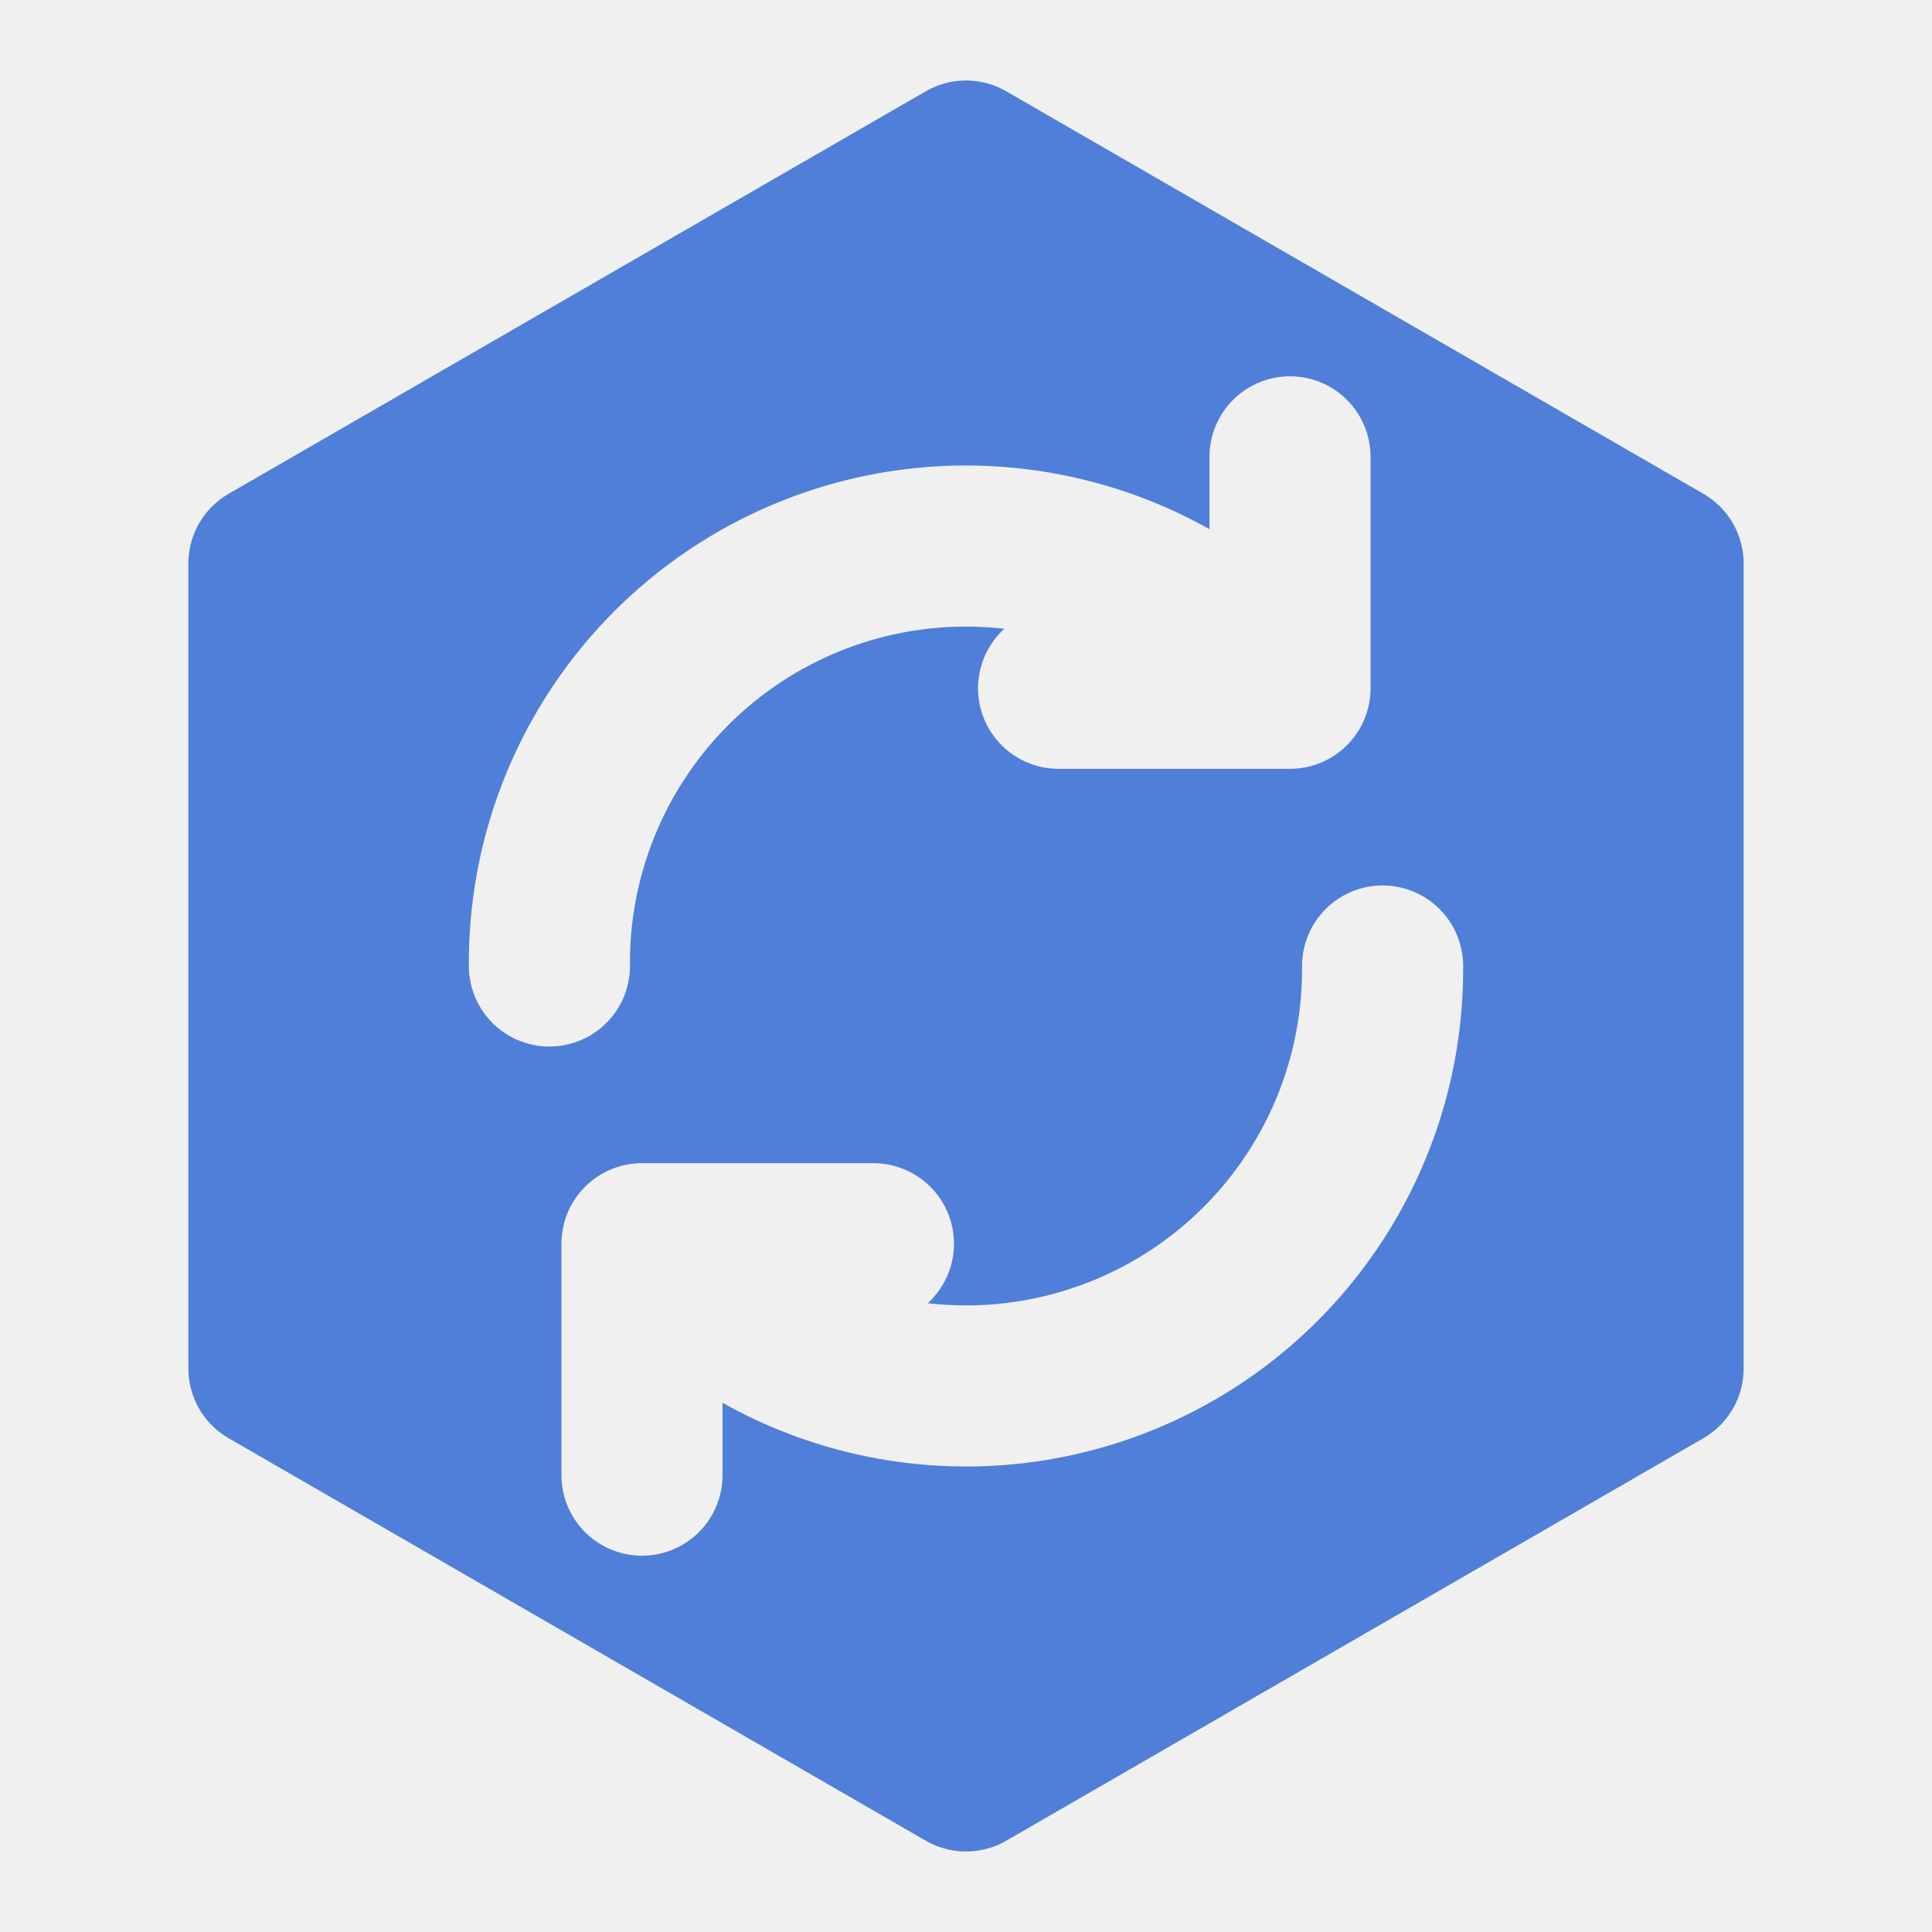
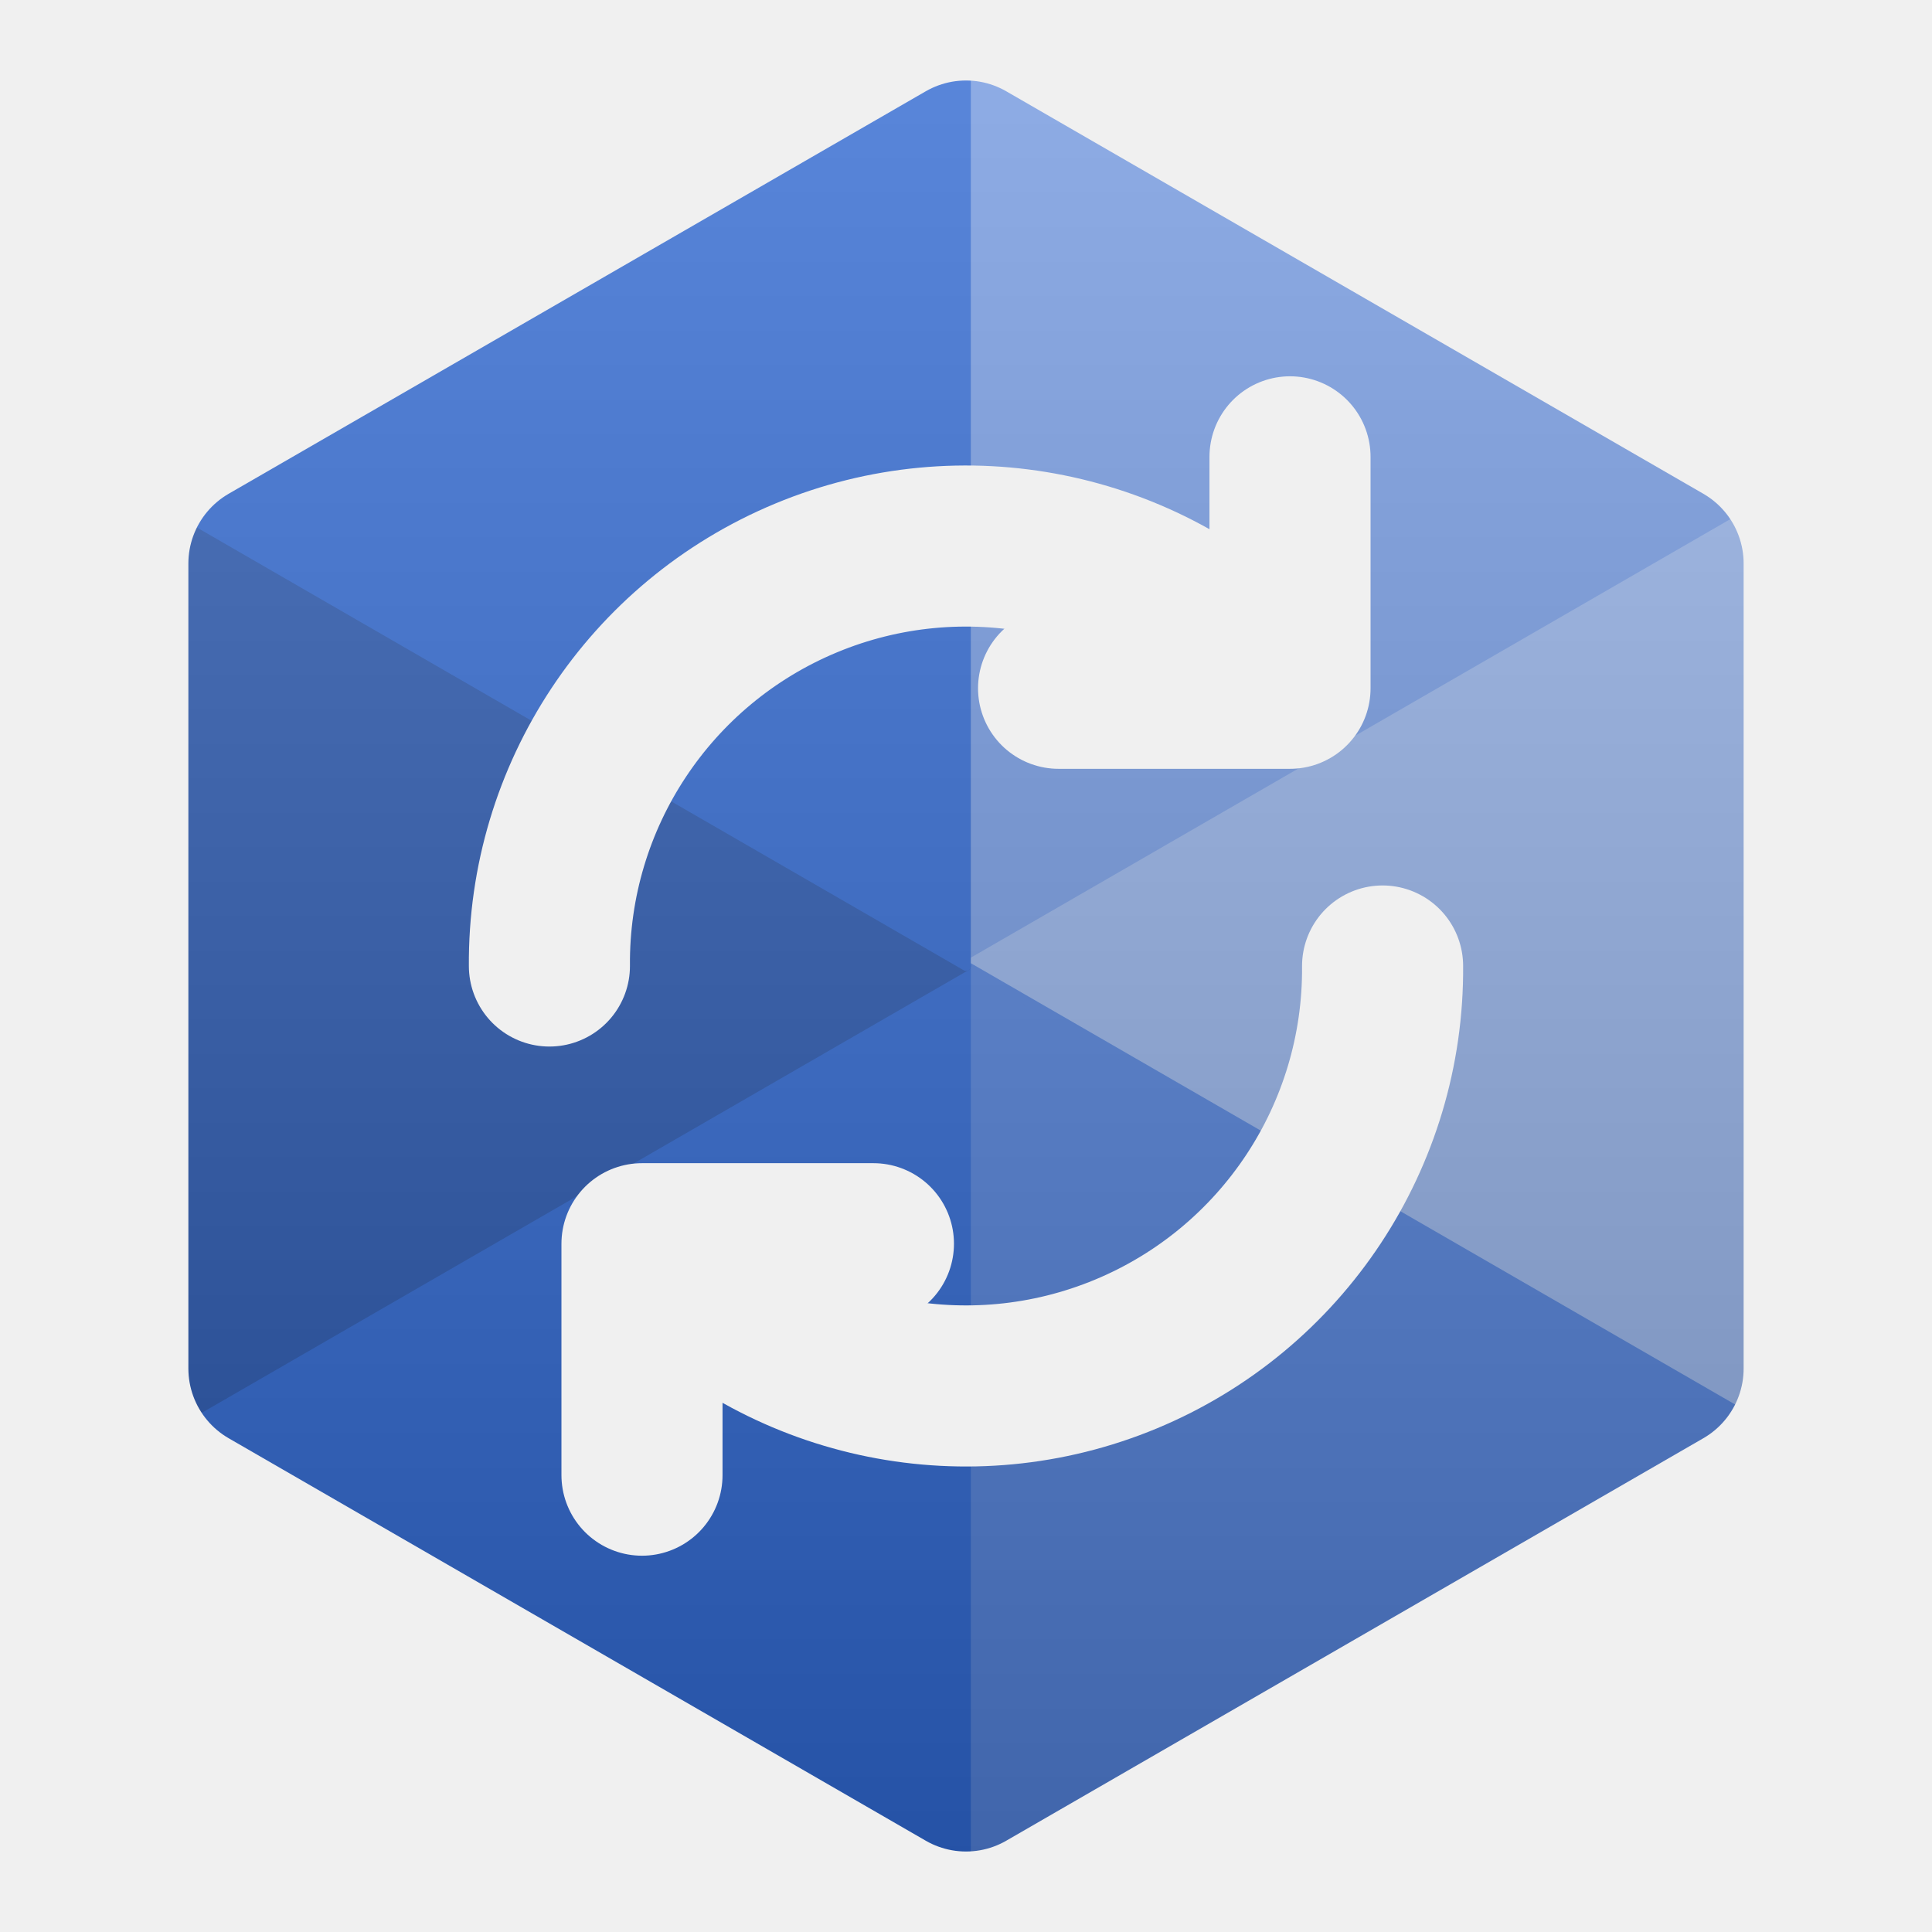
<svg xmlns="http://www.w3.org/2000/svg" width="24" height="24" viewBox="0 0 24 24" fill="none" stroke-width="2" stroke-linecap="round" stroke-linejoin="round">
  <mask id="glyph">
    <path d="M12 2 20.66 7v10L12 22l-8.66-5V7Z" fill="#fff" stroke="#fff" />
    <g stroke="#000" transform="translate(12 12) scale(1.15) translate(-12 -12)" stroke-width="1.74">
      <path d="M16.5 12a4.5 4.5 0 0 1-7.7 3.2" />
      <path d="M7.5 12a4.5 4.5 0 0 1 7.7-3.2" />
      <path d="M15.5 6.5v2.5H13" />
      <path d="M8.5 17.5V15H11" />
    </g>
  </mask>
-   <rect width="24" height="24" fill="#4F7FD9" mask="url(#glyph)" />
+   <defs>
+     <linearGradient id="shade" x1="0" y1="0" x2="0" y2="24" gradientUnits="userSpaceOnUse">
+       <stop offset="0" stop-color="#fff" stop-opacity=".22" />
+       <stop offset="1" stop-color="#000" stop-opacity=".22" />
+     </linearGradient>
+   </defs>
+   <g mask="url(#glyph)">
+     <path d="M12 12 12.00 -8.00 29.32 2.00Z" fill="#7197E0" stroke="#7197E0" stroke-width=".12" />
+     <path d="M12 12 29.32 2.00 29.32 22.00Z" fill="#92B0E7" stroke="#92B0E7" stroke-width=".12" />
+     <path d="M12 12 29.32 22.00 12.00 32.00Z" fill="#4F7FD9" stroke="#4F7FD9" stroke-width=".12" />
+     <path d="M12 12 12.00 32.00 -5.32 22.00Z" fill="#2D67D2" stroke="#2D67D2" stroke-width=".12" />
+     <path d="M12 12 -5.32 22.00 -5.32 2.00Z" fill="#2656B0" stroke="#2656B0" stroke-width=".12" />
+     <path d="M12 12 -5.32 2.00 12.00 -8.00Z" fill="#2D67D2" stroke="#2D67D2" stroke-width=".12" />
+     <rect width="24" height="24" fill="url(#shade)" />
+   </g>
</svg>
